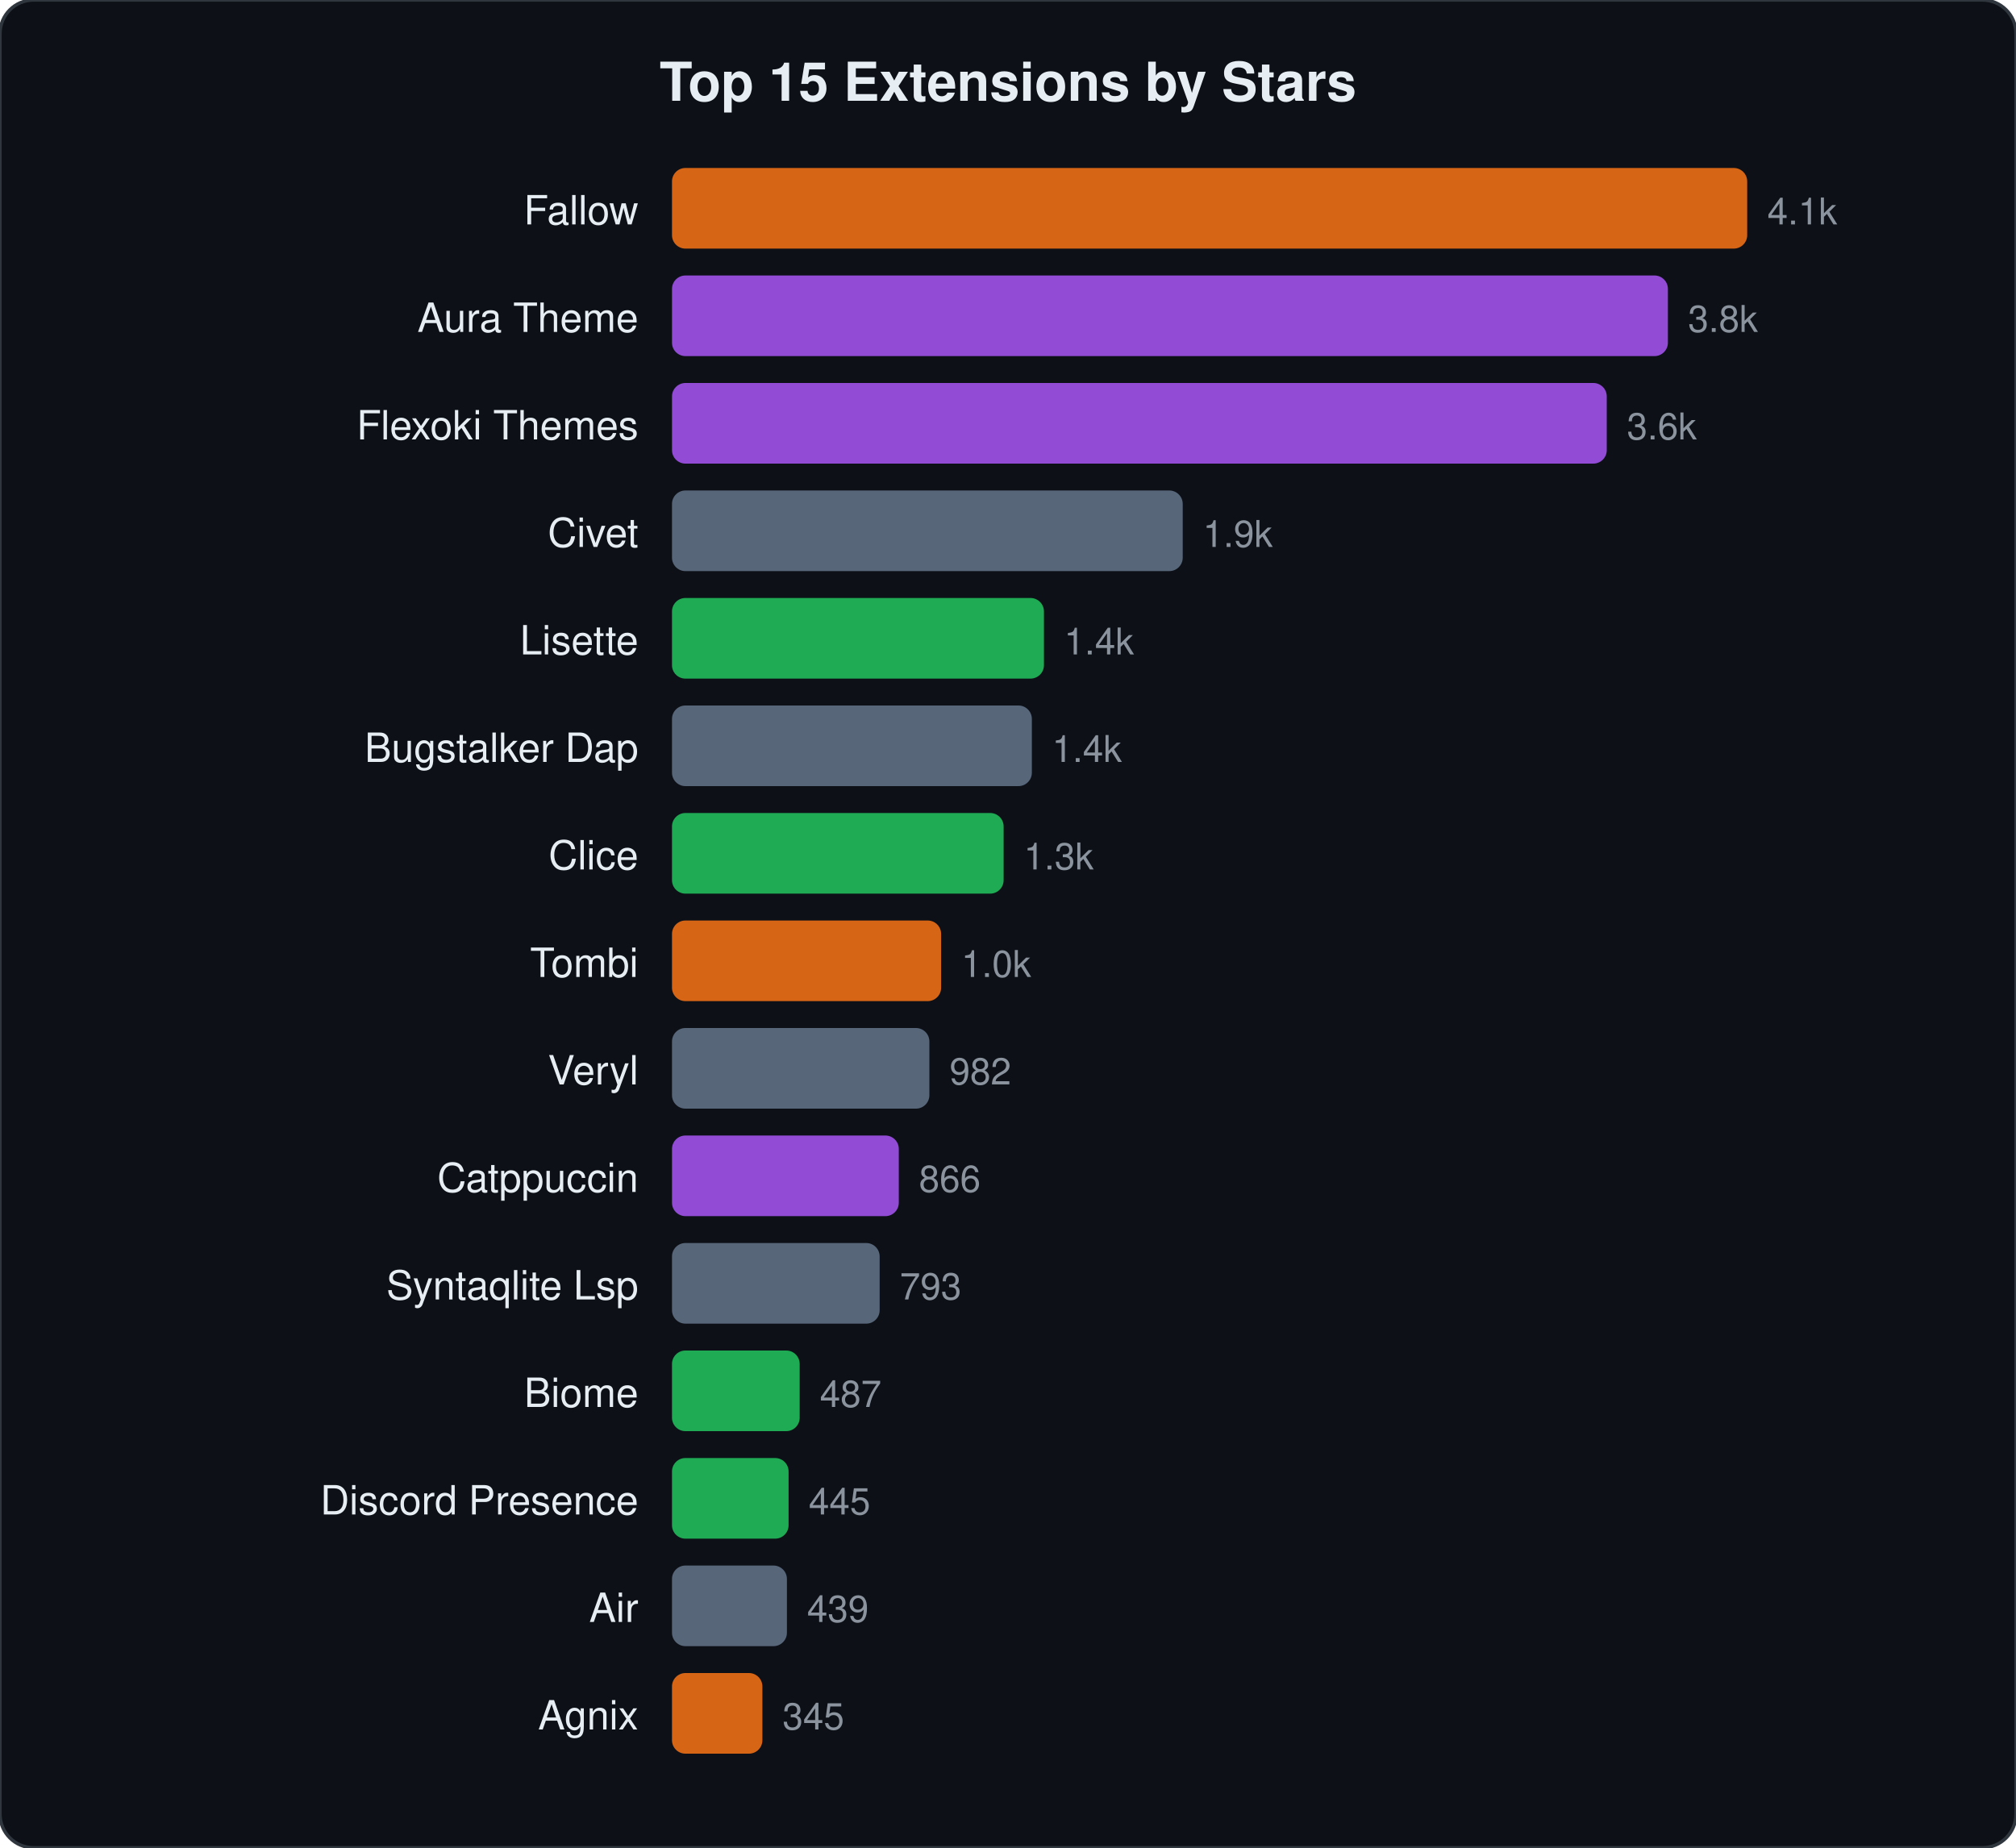
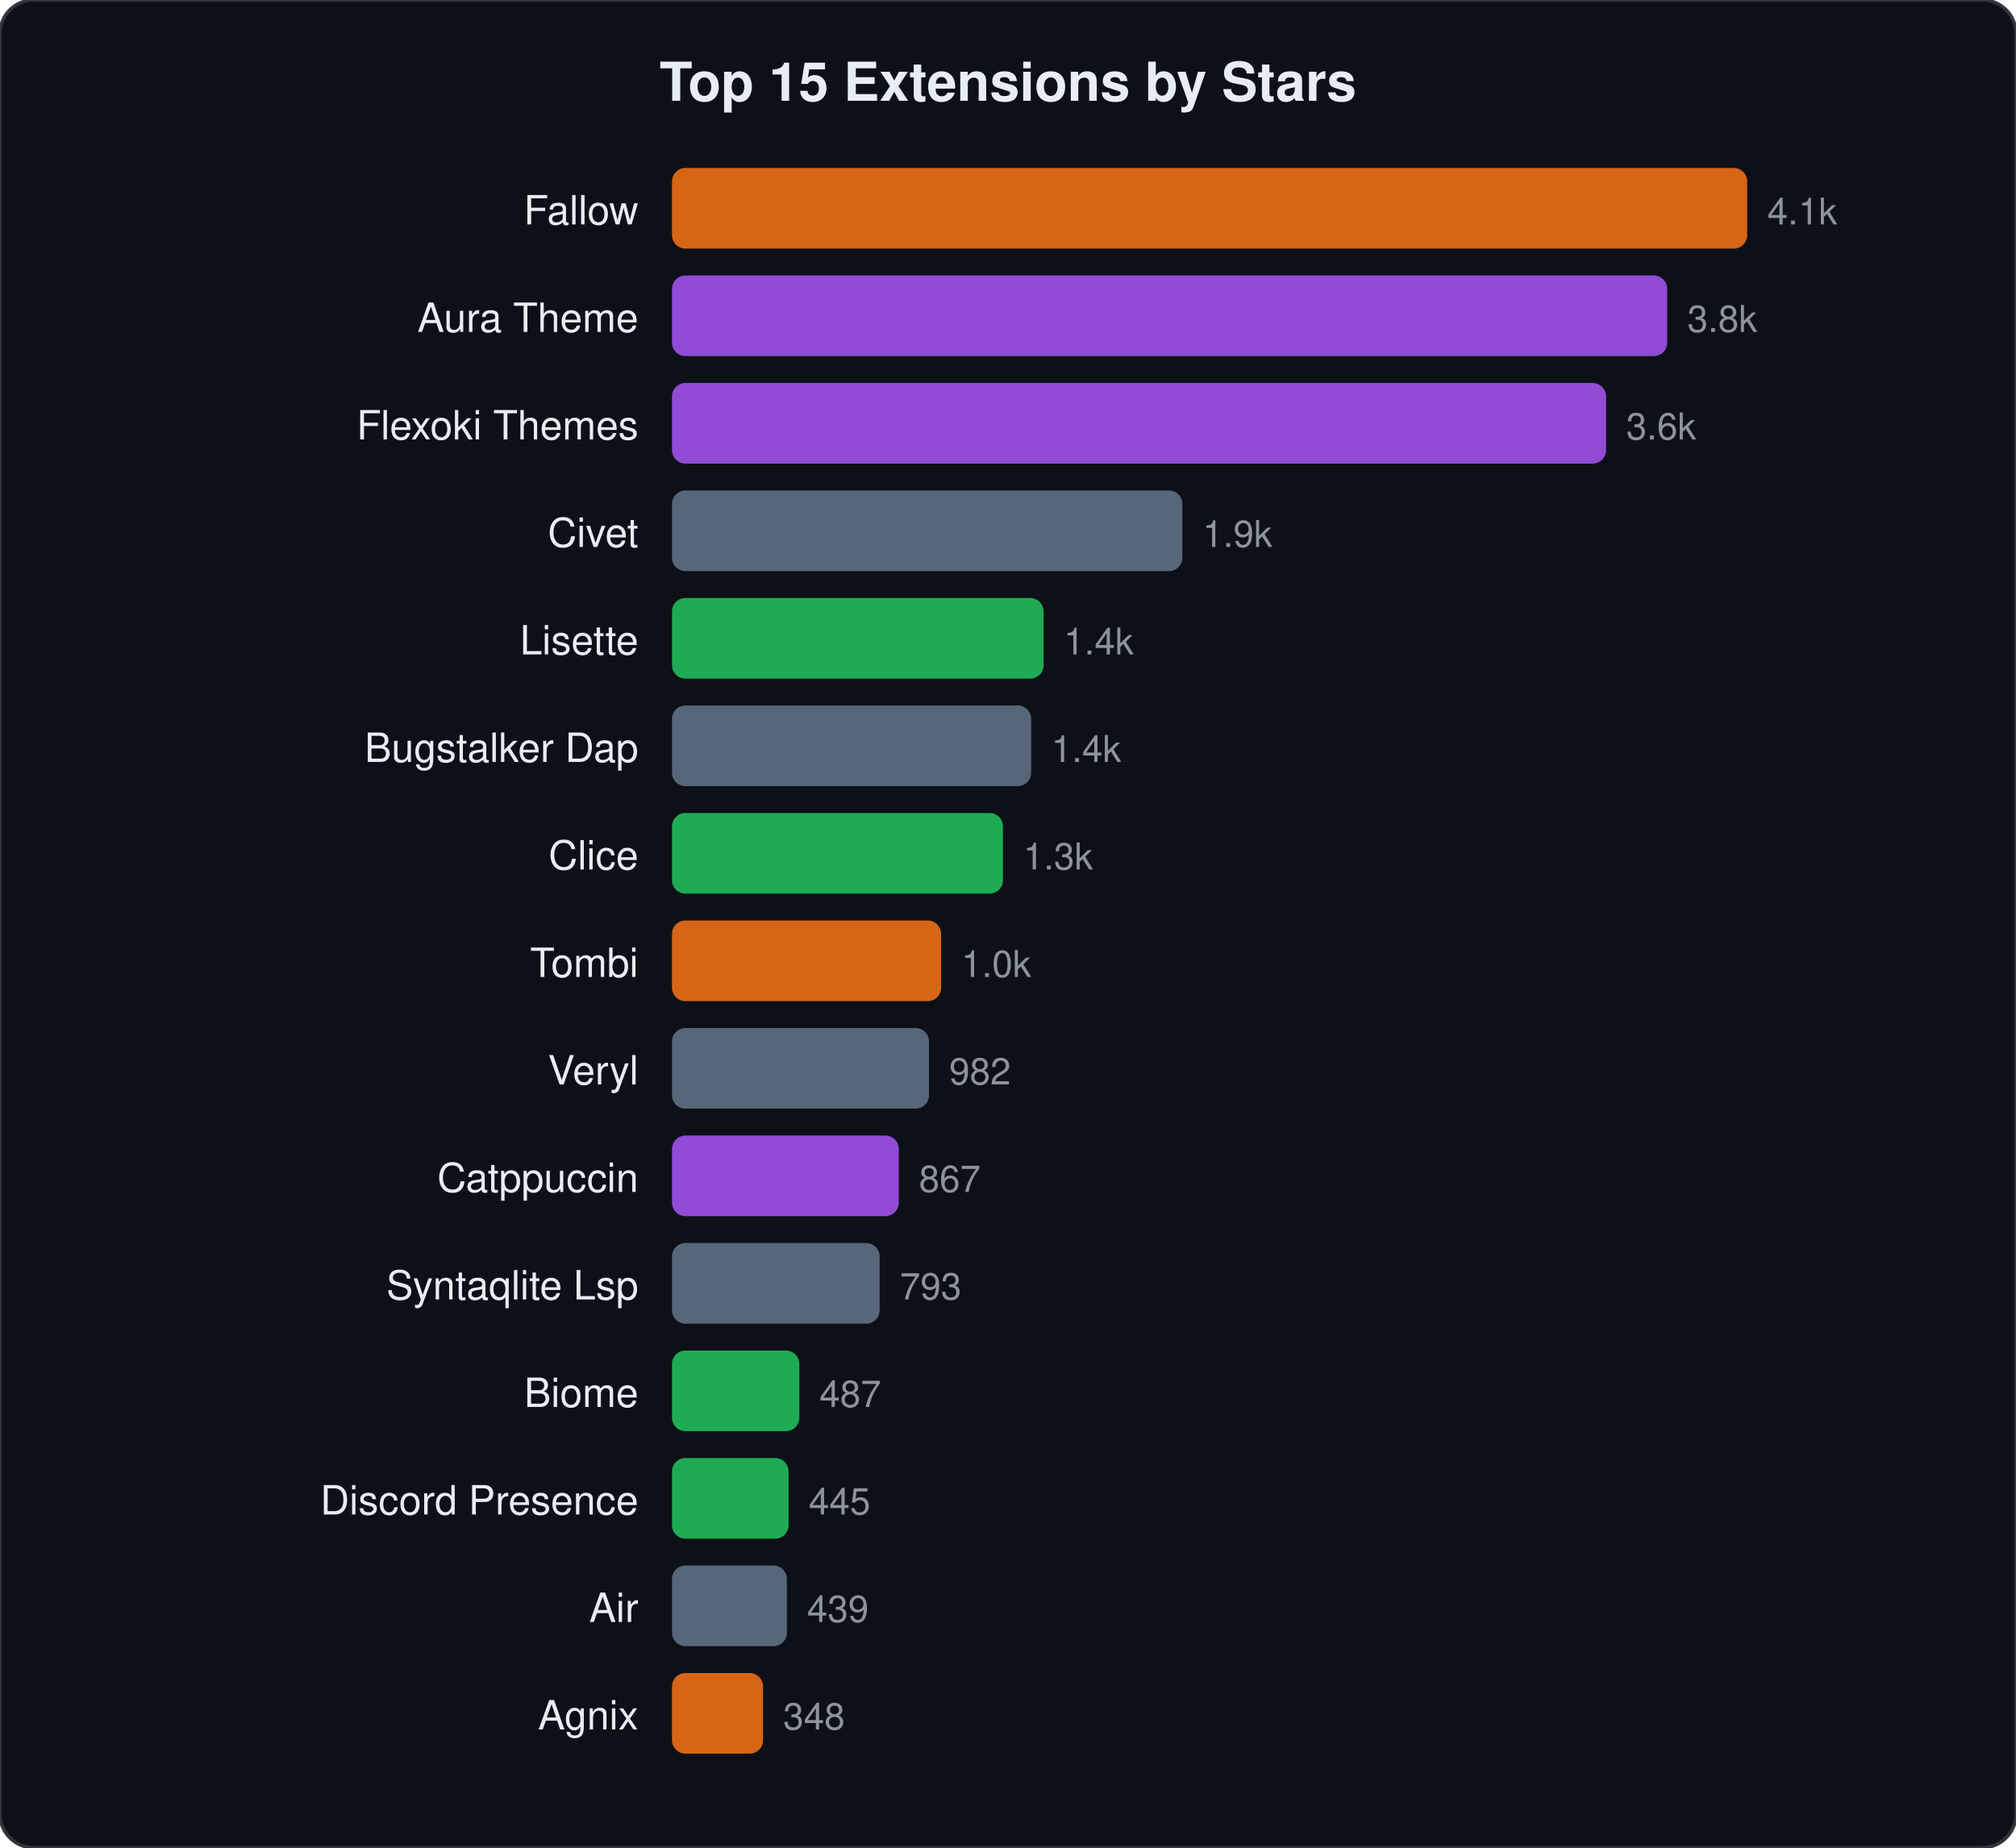
<svg xmlns="http://www.w3.org/2000/svg" viewBox="0 0 600 550" width="600" height="550">
  <style>text{font-family:-apple-system,BlinkMacSystemFont,"Segoe UI",Helvetica,Arial,sans-serif;fill:#e6edf3}.name{font-size:12px}.stars{font-size:11px;fill:#8b949e}.title{font-size:16px;font-weight:600}</style>
  <rect width="600" height="550" rx="10" fill="#0d1117" stroke="#30363d" stroke-width="1" />
  <text x="300" y="30" text-anchor="middle" class="title">Top 15 Extensions by Stars</text>
  <text x="190" y="66.8" text-anchor="end" class="name">Fallow</text>
  <rect x="200" y="50.0" width="320.0" height="24" rx="4" fill="#f97316" opacity="0.85" />
  <text x="526.0" y="66.8" class="stars">4.1k</text>
  <text x="190" y="98.8" text-anchor="end" class="name">Aura Theme</text>
-   <rect x="200" y="82.0" width="296.4" height="24" rx="4" fill="#a855f7" opacity="0.85" />
-   <text x="502.4" y="98.8" class="stars">3.8k</text>
+   <rect x="200" y="82.0" width="296.2" height="24" rx="4" fill="#a855f7" opacity="0.85" />
+   <text x="502.2" y="98.8" class="stars">3.8k</text>
  <text x="190" y="130.8" text-anchor="end" class="name">Flexoki Themes</text>
-   <rect x="200" y="114.0" width="278.2" height="24" rx="4" fill="#a855f7" opacity="0.85" />
-   <text x="484.2" y="130.8" class="stars">3.6k</text>
+   <rect x="200" y="114.0" width="278.0" height="24" rx="4" fill="#a855f7" opacity="0.85" />
+   <text x="484.0" y="130.8" class="stars">3.6k</text>
  <text x="190" y="162.8" text-anchor="end" class="name">Civet</text>
-   <rect x="200" y="146.0" width="152.0" height="24" rx="4" fill="#64748b" opacity="0.85" />
-   <text x="358.0" y="162.8" class="stars">1.9k</text>
+   <rect x="200" y="146.0" width="151.9" height="24" rx="4" fill="#64748b" opacity="0.85" />
+   <text x="357.9" y="162.8" class="stars">1.9k</text>
  <text x="190" y="194.8" text-anchor="end" class="name">Lisette</text>
-   <rect x="200" y="178.0" width="110.7" height="24" rx="4" fill="#22c55e" opacity="0.85" />
-   <text x="316.7" y="194.8" class="stars">1.4k</text>
+   <rect x="200" y="178.0" width="110.6" height="24" rx="4" fill="#22c55e" opacity="0.85" />
+   <text x="316.6" y="194.8" class="stars">1.4k</text>
  <text x="190" y="226.8" text-anchor="end" class="name">Bugstalker Dap</text>
-   <rect x="200" y="210.0" width="107.1" height="24" rx="4" fill="#64748b" opacity="0.85" />
-   <text x="313.1" y="226.8" class="stars">1.4k</text>
+   <rect x="200" y="210.0" width="106.9" height="24" rx="4" fill="#64748b" opacity="0.85" />
+   <text x="312.9" y="226.8" class="stars">1.4k</text>
  <text x="190" y="258.8" text-anchor="end" class="name">Clice</text>
-   <rect x="200" y="242.0" width="98.7" height="24" rx="4" fill="#22c55e" opacity="0.85" />
-   <text x="304.7" y="258.8" class="stars">1.3k</text>
+   <rect x="200" y="242.0" width="98.5" height="24" rx="4" fill="#22c55e" opacity="0.85" />
+   <text x="304.5" y="258.8" class="stars">1.3k</text>
  <text x="190" y="290.8" text-anchor="end" class="name">Tombi</text>
  <rect x="200" y="274.0" width="80.1" height="24" rx="4" fill="#f97316" opacity="0.85" />
  <text x="286.1" y="290.8" class="stars">1.0k</text>
  <text x="190" y="322.8" text-anchor="end" class="name">Veryl</text>
-   <rect x="200" y="306.0" width="76.6" height="24" rx="4" fill="#64748b" opacity="0.85" />
-   <text x="282.6" y="322.8" class="stars">982</text>
+   <rect x="200" y="306.0" width="76.5" height="24" rx="4" fill="#64748b" opacity="0.85" />
+   <text x="282.5" y="322.8" class="stars">982</text>
  <text x="190" y="354.8" text-anchor="end" class="name">Catppuccin</text>
  <rect x="200" y="338.0" width="67.5" height="24" rx="4" fill="#a855f7" opacity="0.85" />
-   <text x="273.5" y="354.8" class="stars">866</text>
+   <text x="273.5" y="354.8" class="stars">867</text>
  <text x="190" y="386.8" text-anchor="end" class="name">Syntaqlite Lsp</text>
  <rect x="200" y="370.0" width="61.8" height="24" rx="4" fill="#64748b" opacity="0.85" />
  <text x="267.8" y="386.8" class="stars">793</text>
  <text x="190" y="418.8" text-anchor="end" class="name">Biome</text>
-   <rect x="200" y="402.0" width="38.0" height="24" rx="4" fill="#22c55e" opacity="0.85" />
-   <text x="244.0" y="418.8" class="stars">487</text>
+   <rect x="200" y="402.0" width="37.9" height="24" rx="4" fill="#22c55e" opacity="0.85" />
+   <text x="243.9" y="418.8" class="stars">487</text>
  <text x="190" y="450.8" text-anchor="end" class="name">Discord Presence</text>
  <rect x="200" y="434.0" width="34.7" height="24" rx="4" fill="#22c55e" opacity="0.85" />
  <text x="240.7" y="450.8" class="stars">445</text>
  <text x="190" y="482.8" text-anchor="end" class="name">Air</text>
  <rect x="200" y="466.0" width="34.2" height="24" rx="4" fill="#64748b" opacity="0.85" />
  <text x="240.2" y="482.8" class="stars">439</text>
  <text x="190" y="514.8" text-anchor="end" class="name">Agnix</text>
-   <rect x="200" y="498.0" width="26.9" height="24" rx="4" fill="#f97316" opacity="0.85" />
-   <text x="232.9" y="514.8" class="stars">345</text>
+   <rect x="200" y="498.0" width="27.1" height="24" rx="4" fill="#f97316" opacity="0.85" />
+   <text x="233.1" y="514.8" class="stars">348</text>
</svg>
